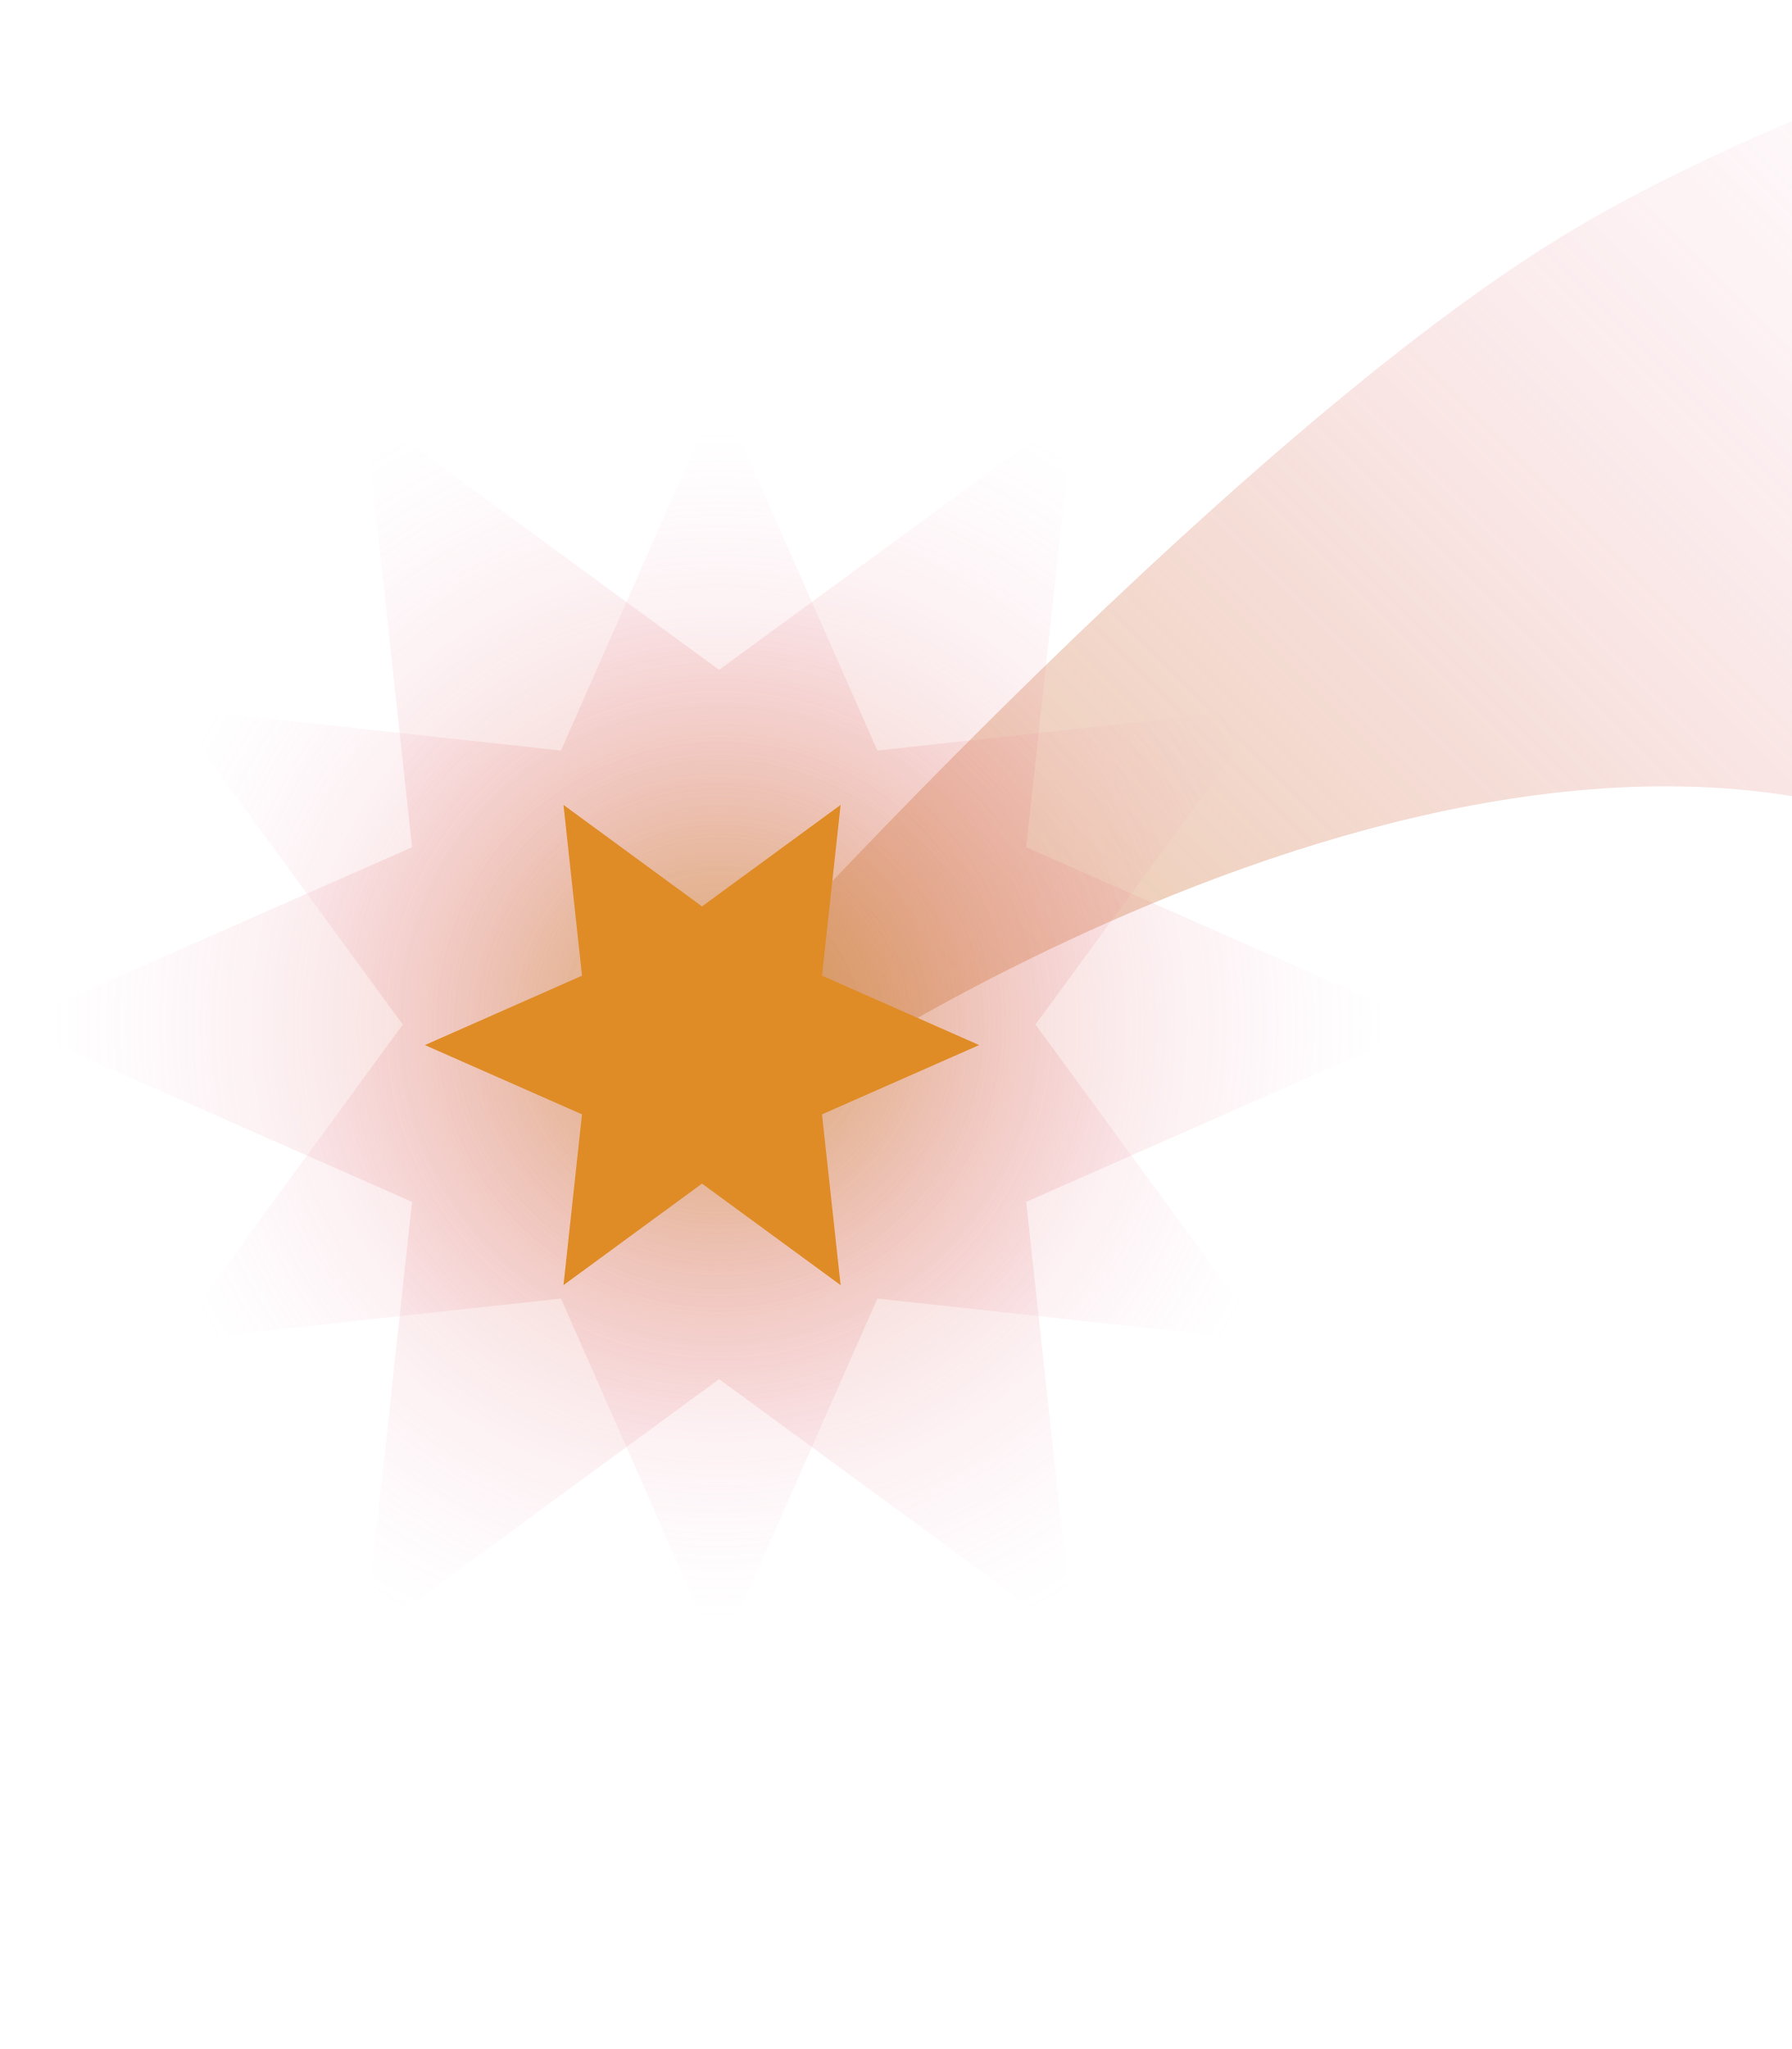
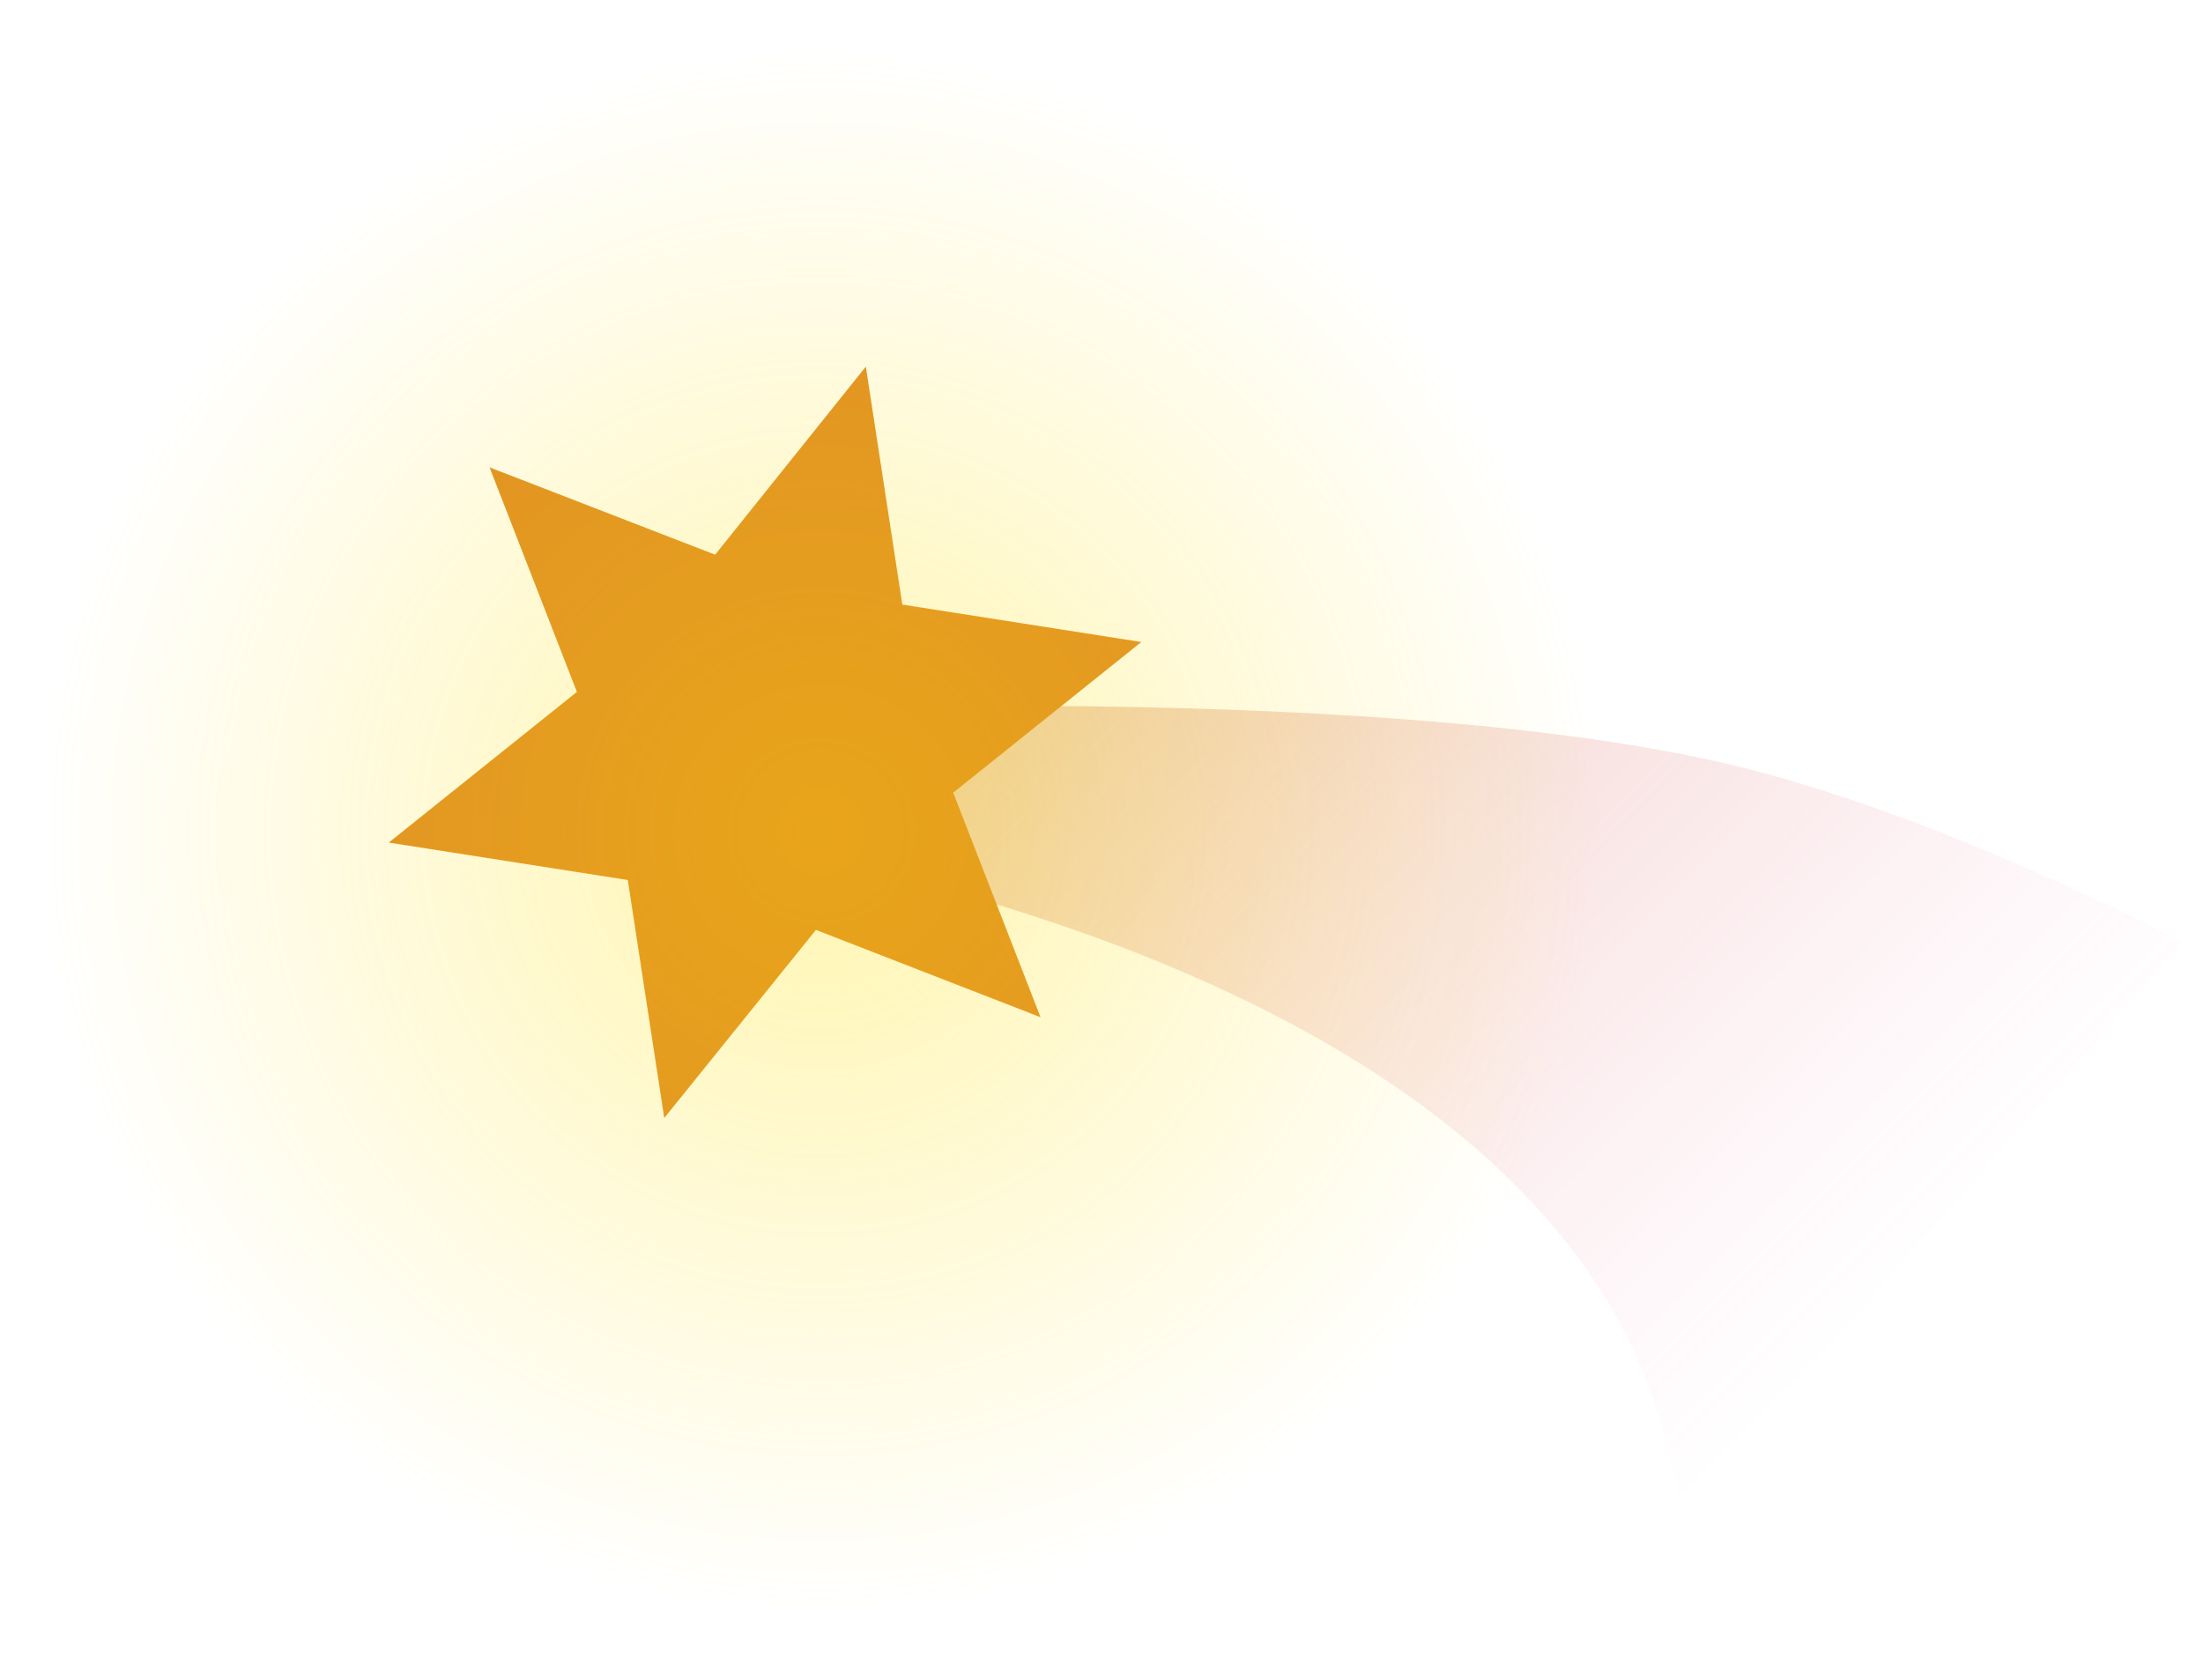
- <svg xmlns="http://www.w3.org/2000/svg" xmlns:xlink="http://www.w3.org/1999/xlink" id="Layer_2" data-name="Layer 2" viewBox="0 0 179 204.67">
-   <defs>
-     <style>.cls-1,.cls-2,.cls-3{opacity:0.5;}.cls-1{fill:url(#linear-gradient);}.cls-2{fill:url(#radial-gradient);}.cls-3{fill:url(#radial-gradient-2);}.cls-4{fill:#df8c26;}</style>
-     <linearGradient id="linear-gradient" x1="101.89" y1="133.76" x2="217.12" y2="18.52" gradientUnits="userSpaceOnUse">
-       <stop offset="0" stop-color="#c7842a" />
-       <stop offset="0.02" stop-color="#c8842d" stop-opacity="0.98" />
-       <stop offset="0.51" stop-color="#de7f70" stop-opacity="0.46" />
-       <stop offset="0.84" stop-color="#ed7c9a" stop-opacity="0.13" />
-       <stop offset="1" stop-color="#f27baa" stop-opacity="0" />
-     </linearGradient>
-     <radialGradient id="radial-gradient" cx="71.85" cy="102.34" r="66.28" gradientUnits="userSpaceOnUse">
-       <stop offset="0" stop-color="#c7842a" />
-       <stop offset="0.15" stop-color="#cf8242" stop-opacity="0.81" />
-       <stop offset="0.45" stop-color="#de7f6e" stop-opacity="0.47" />
-       <stop offset="0.7" stop-color="#e97d8f" stop-opacity="0.21" />
-       <stop offset="0.89" stop-color="#ef7ca3" stop-opacity="0.06" />
-       <stop offset="1" stop-color="#f27baa" stop-opacity="0" />
-     </radialGradient>
-     <radialGradient id="radial-gradient-2" cx="-878.42" cy="-505.99" r="59.13" gradientTransform="translate(-434.14 980.76) rotate(90)" xlink:href="#radial-gradient" />
-   </defs>
-   <path class="cls-1" d="M70.17,102s52.19-58.36,87.09-79.11c19.54-11.62,45-19.32,45-19.32l5.89,88.72C160.85,53.86,80.88,108.22,80.88,108.22Z" />
-   <polygon class="cls-2" points="1 102.34 41.17 84.63 36.43 40.98 71.85 66.91 107.28 40.98 102.53 84.63 142.7 102.34 102.53 120.05 107.28 163.7 71.85 137.76 36.43 163.7 41.17 120.05 1 102.34" />
-   <polygon class="cls-3" points="71.85 39.13 87.66 74.97 126.6 70.73 103.46 102.34 126.6 133.95 87.66 129.71 71.85 165.55 56.05 129.71 17.11 133.95 40.24 102.34 17.11 70.73 56.05 74.97 71.85 39.13" />
-   <polygon class="cls-4" points="42.45 104.39 58.15 97.46 56.3 80.4 70.14 90.54 83.99 80.4 82.13 97.46 97.83 104.39 82.13 111.31 83.99 128.37 70.14 118.23 56.3 128.37 58.15 111.31 42.45 104.39" />
+ <svg xmlns="http://www.w3.org/2000/svg" version="1.1" id="Layer_2_1_" x="0px" y="0px" viewBox="0 0 229.5 175" style="enable-background:new 0 0 229.5 175;" xml:space="preserve">
+   <style type="text/css">
+ 	.st0{opacity:0.5;fill:url(#SVGID_1_);enable-background:new    ;}
+ 	.st1{fill:#DE8B26;}
+ 	.st2{opacity:0.3;fill:url(#SVGID_2_);enable-background:new    ;}
+ </style>
+   <linearGradient id="SVGID_1_" gradientUnits="userSpaceOnUse" x1="324.249" y1="347.031" x2="461.57" y2="347.031" gradientTransform="matrix(0.7071 0.7071 0.7071 -0.7071 -377.6096 57.9817)">
+     <stop offset="0" style="stop-color:#C5832A" />
+     <stop offset="1.000000e-02" style="stop-color:#C6832C;stop-opacity:0.99" />
+     <stop offset="0.5" style="stop-color:#DD7E6F;stop-opacity:0.46" />
+     <stop offset="0.84" style="stop-color:#EB7B99;stop-opacity:0.13" />
+     <stop offset="1" style="stop-color:#F17AA9;stop-opacity:0" />
+   </linearGradient>
+   <path class="st0" d="M64.4,74.5c0,0,78.2-4.4,117.6,5.6c22,5.6,45.4,18.1,45.4,18.1L175,158.1C168.8,97.5,67.6,86.4,67.6,86.4  L64.4,74.5z" />
+   <polygon class="st1" points="51,48.7 74.5,57.8 90.2,38.2 94,63 118.9,66.9 99.3,82.6 108.4,106 85,96.9 69.2,116.5 65.4,91.7   40.5,87.8 60.1,72.1 " />
+   <radialGradient id="SVGID_2_" cx="85.5" cy="119.37" r="81.5" gradientTransform="matrix(1 0 0 -1 0 206)" gradientUnits="userSpaceOnUse">
+     <stop offset="0" style="stop-color:#FFE000" />
+     <stop offset="0.1" style="stop-color:#FFE001;stop-opacity:0.94" />
+     <stop offset="0.29" style="stop-color:#FFDF02;stop-opacity:0.77" />
+     <stop offset="0.56" style="stop-color:#FFDD05;stop-opacity:0.49" />
+     <stop offset="0.9" style="stop-color:#FFDC08;stop-opacity:0.12" />
+     <stop offset="1" style="stop-color:#FFDB09;stop-opacity:0" />
+   </radialGradient>
+   <circle class="st2" cx="85.5" cy="86.6" r="81.5" />
</svg>
